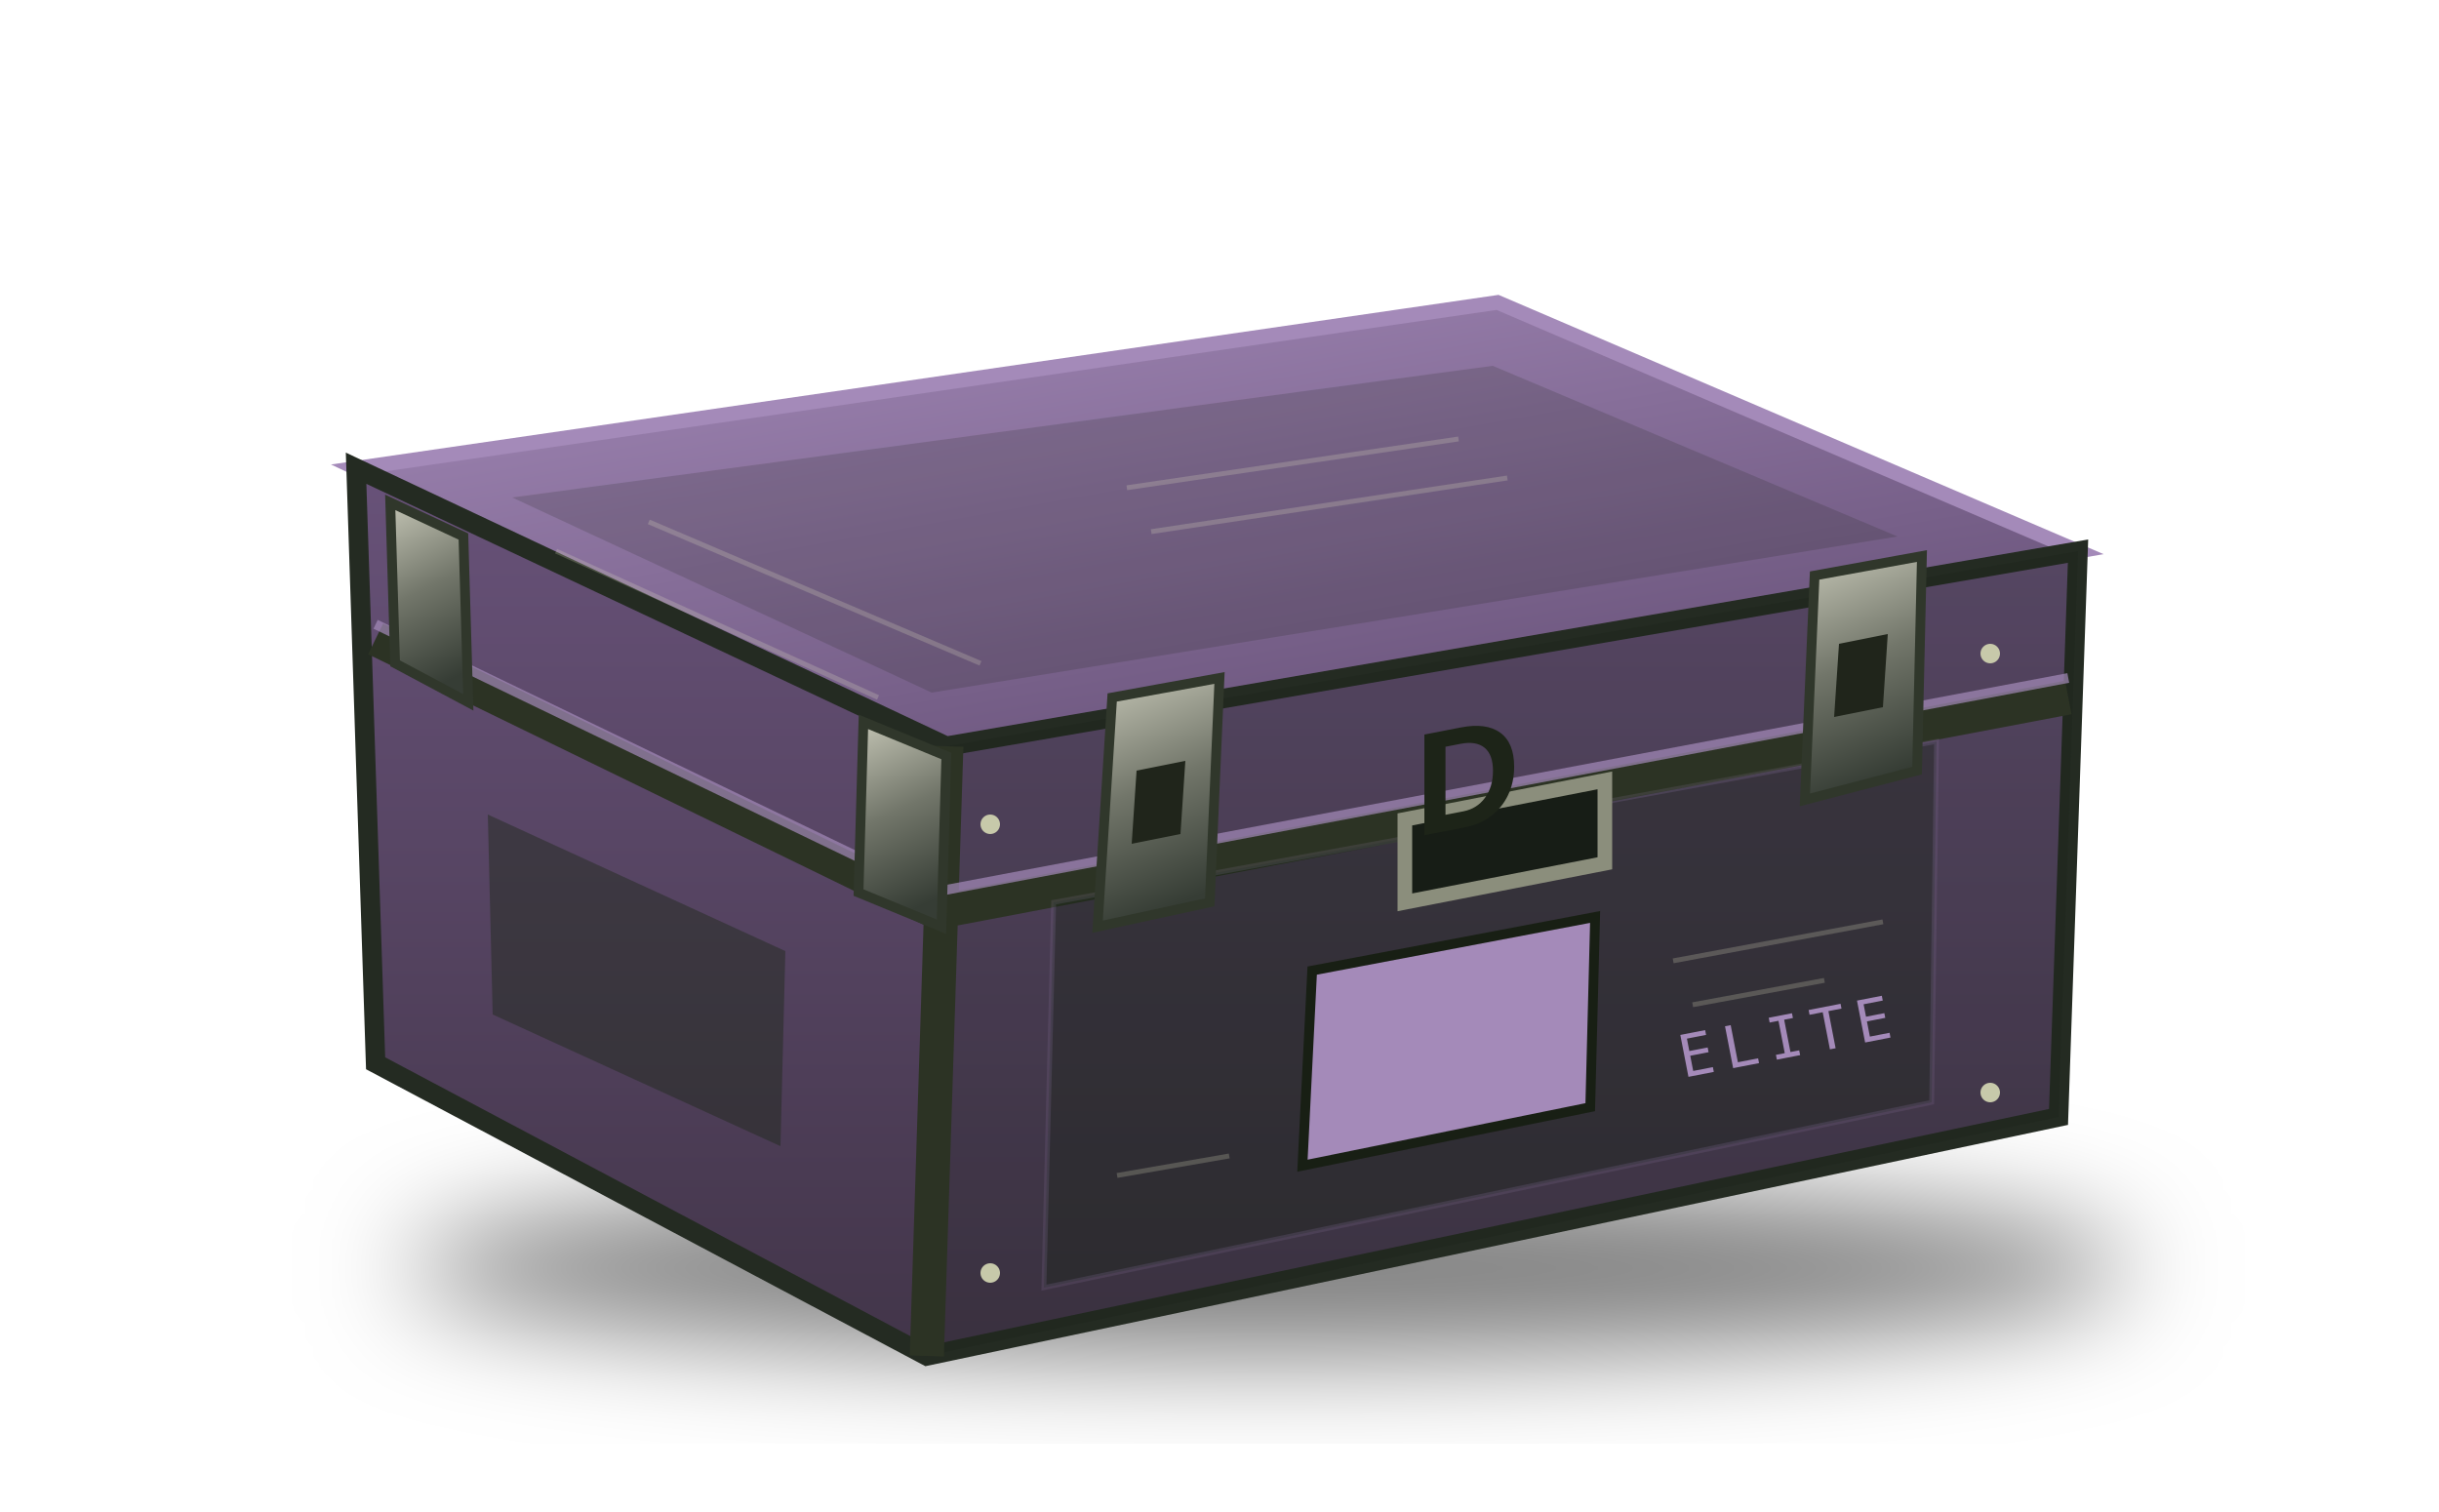
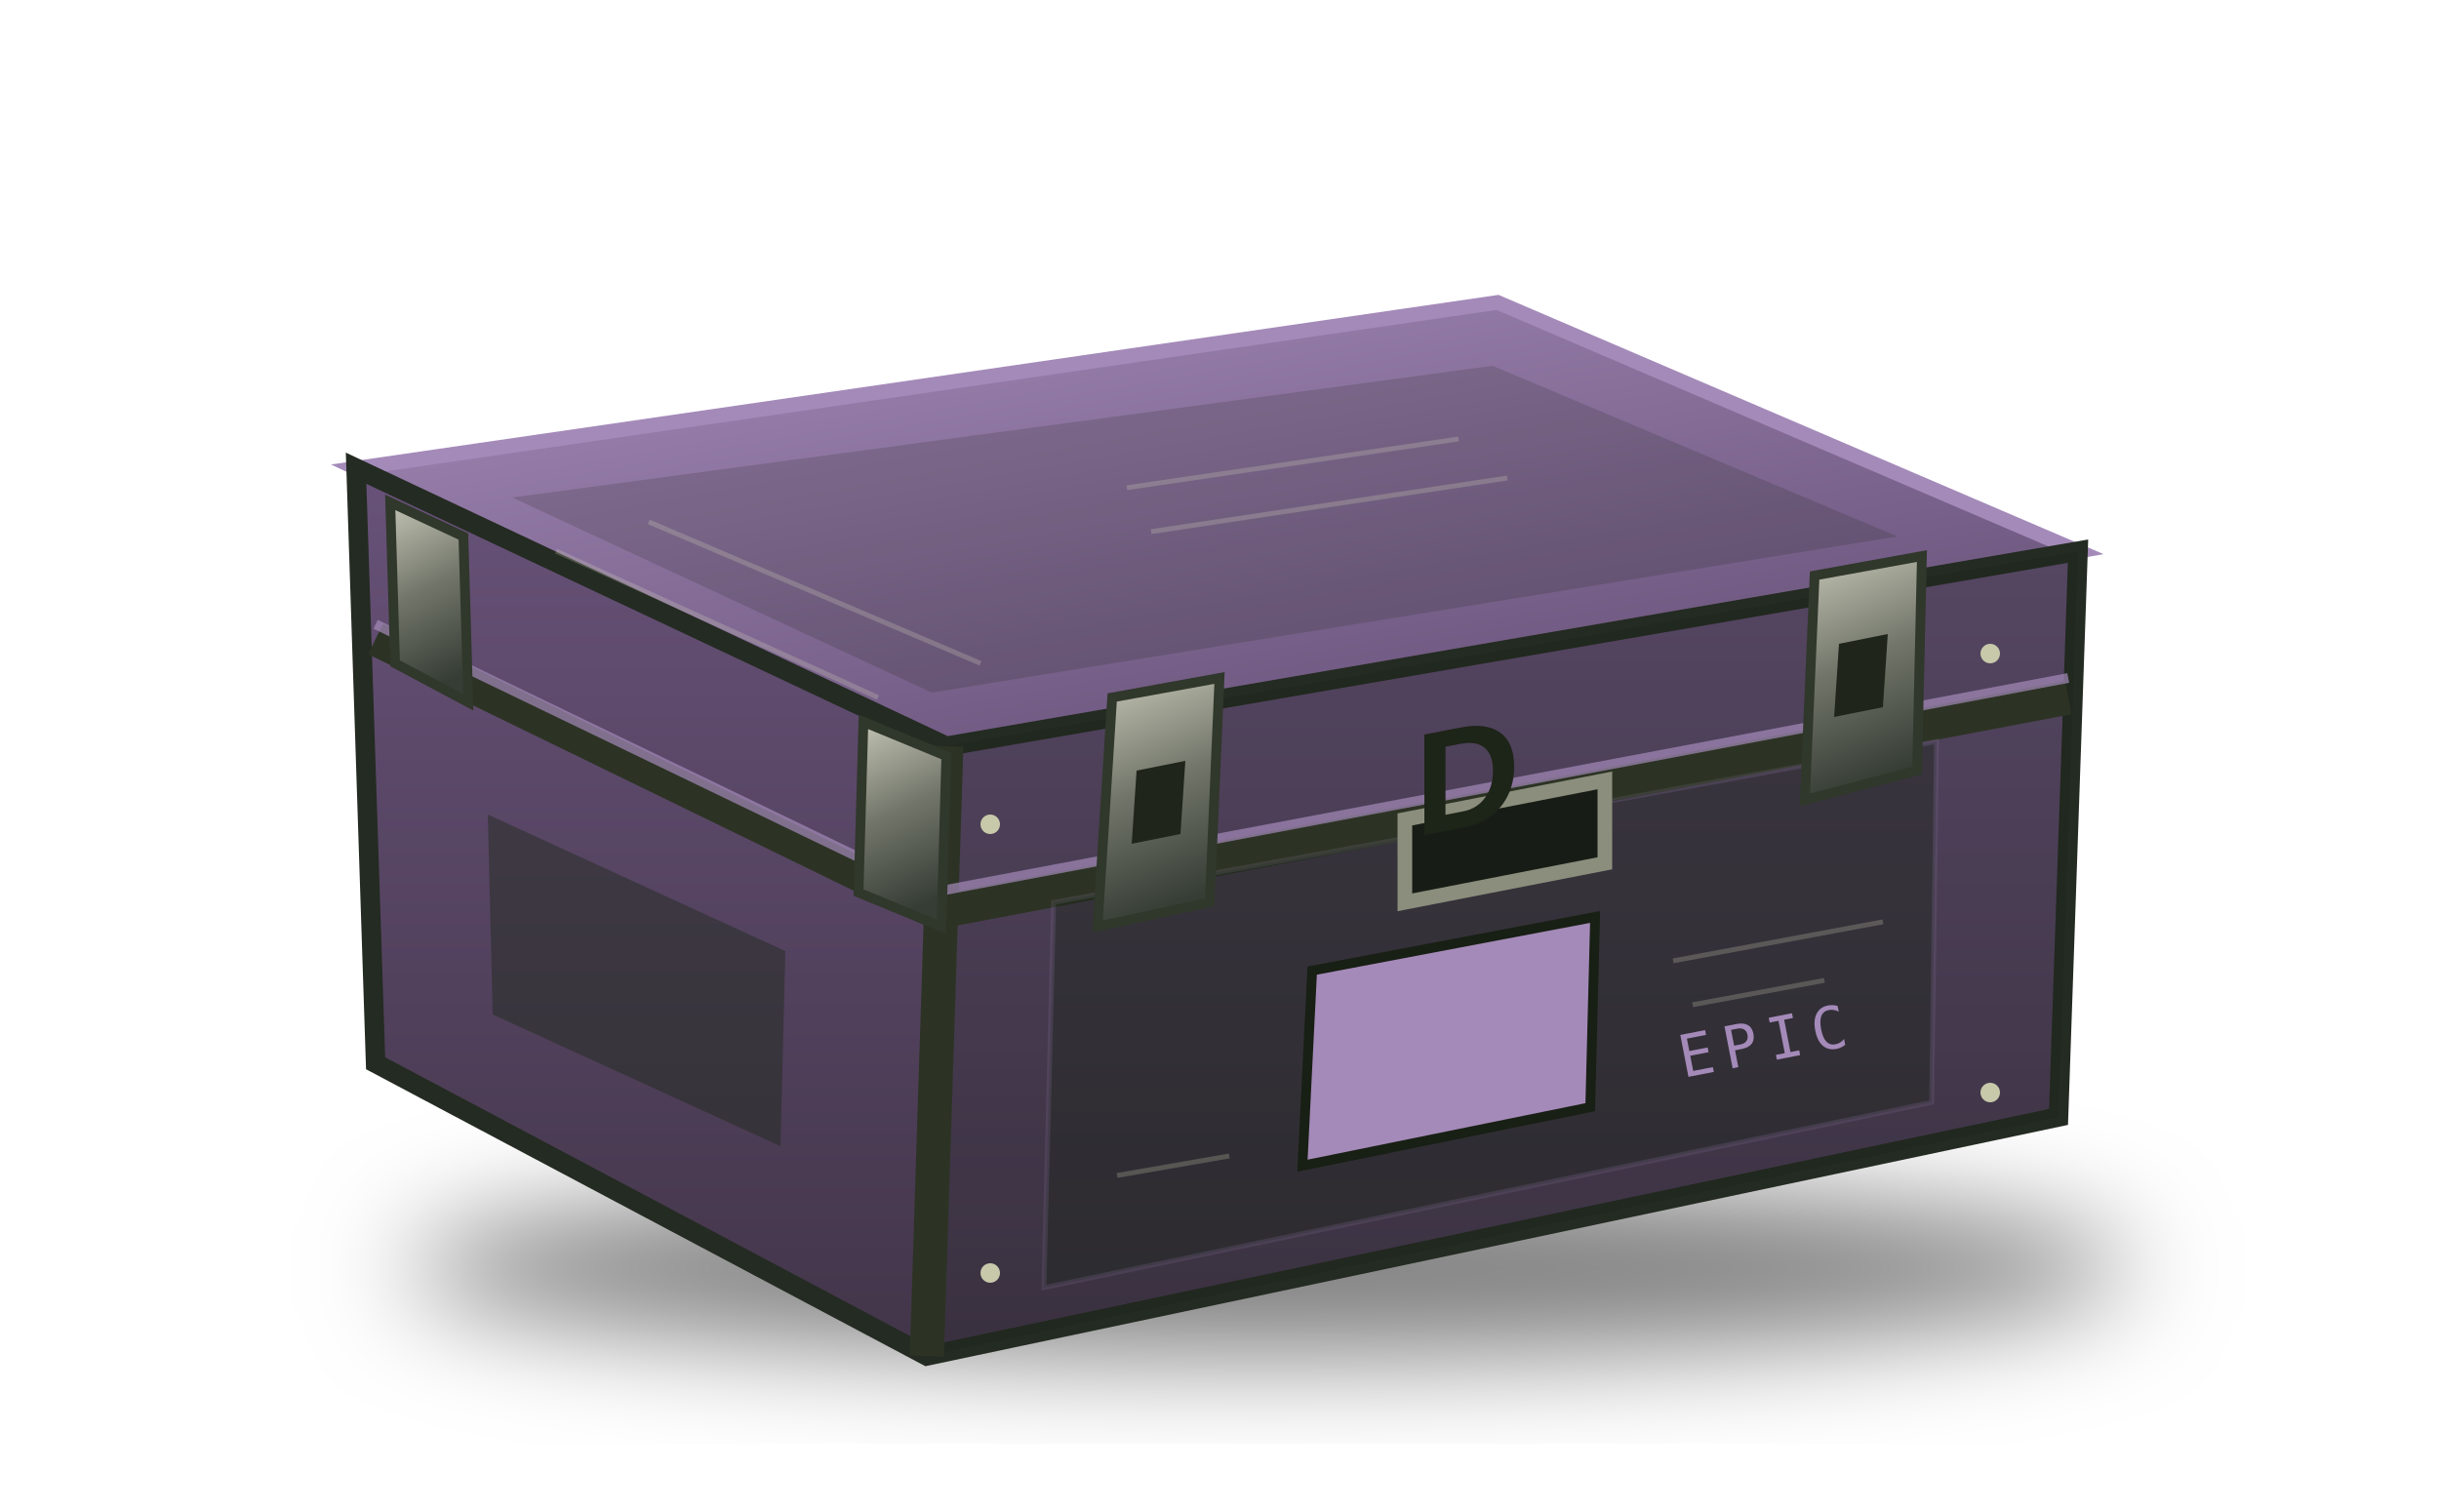
<svg xmlns="http://www.w3.org/2000/svg" width="500" height="310" viewBox="0 0 500 310">
  <defs>
    <linearGradient id="lid" x2="0.7" y2="1">
      <stop stop-color="#a48ab9" />
      <stop offset="1" stop-color="#685279" />
    </linearGradient>
    <linearGradient id="body" x2="0" y2="1">
      <stop stop-color="#685279" />
      <stop offset="1" stop-color="#423549" />
    </linearGradient>
    <linearGradient id="metal" x2="0.2" y2="1">
      <stop stop-color="#c3c4b4" />
      <stop offset=".5" stop-color="#72766a" />
      <stop offset="1" stop-color="#363d35" />
    </linearGradient>
    <filter id="shadow" x="-50%" y="-50%" width="200%" height="200%">
      <feGaussianBlur stdDeviation="11" />
    </filter>
  </defs>
  <ellipse cx="260" cy="260" rx="177" ry="18" fill="#000" opacity=".5" filter="url(#shadow)" />
  <path d="M73 96 307 62 426 113 194 153Z" fill="url(#lid)" stroke="#a48ab9" stroke-width="3" />
  <path d="m73 96 121 57 232-40-4 116-232 49L77 218Z" fill="url(#body)" stroke="#242b22" stroke-width="4" />
  <path d="m194 153 232-40-4 116-232 49Z" fill="#111a12" opacity=".18" />
  <path d="m194 153-4 125M77 131l115 56 232-44" fill="none" stroke="#2c3324" stroke-width="7" />
  <path d="m77 128 114 55 233-44" fill="none" stroke="#a48ab9" opacity=".7" stroke-width="2" />
  <path d="m105 102 201-27 83 35-198 32Z" fill="#182012" opacity=".17" />
  <path d="m100 167 61 28-1 40-59-27Z" fill="#1d2819" opacity=".45" />
  <path d="m216 185 181-33-1 74-182 38Z" fill="#162015" opacity=".4" stroke="#a48ab9" stroke-opacity=".35" />
  <path d="m288 168 41-8 0 17-41 8Z" fill="#171d16" stroke="#8b8e7c" stroke-width="3" />
  <g fill="url(#metal)" stroke="#30372b" stroke-width="2">
    <path d="m228 143 22-4-2 46-23 5Z" />
    <path d="m372 118 22-4-1 44-23 6Z" />
    <path d="m80 103 15 7 1 34-15-8Z" />
    <path d="m177 148 17 7-1 35-17-7Z" />
  </g>
  <g fill="#20251b">
    <path d="m233 158 10-2-1 15-10 2Z" />
    <path d="m377 132 10-2-1 15-10 2Z" />
  </g>
  <path d="m269 199 58-11-1 39-59 12Z" fill="#a48ab9" stroke="#181f14" stroke-width="2" />
  <text x="290" y="228" fill="#1d2418" font-family="Arial" font-size="30" font-weight="900" transform="skewY(-11)">D</text>
-   <text x="345" y="221" fill="#a48ab9" font-family="monospace" font-size="12" letter-spacing="2" transform="rotate(-11 345 221)">ELITE</text>
+   <text x="345" y="221" fill="#a48ab9" font-family="monospace" font-size="12" letter-spacing="2" transform="rotate(-11 345 221)">EPIC</text>
  <g stroke="#dfdfc1" opacity=".23">
    <path d="m114 113 66 30m-47-36 68 29m30-36 68-10m-63 19 73-11" />
    <path d="m229 241 23-4m91-40 43-8m-39 17 27-5" />
  </g>
  <g fill="#c7c9aa">
    <circle cx="203" cy="169" r="2" />
    <circle cx="408" cy="134" r="2" />
    <circle cx="203" cy="261" r="2" />
    <circle cx="408" cy="224" r="2" />
  </g>
</svg>
